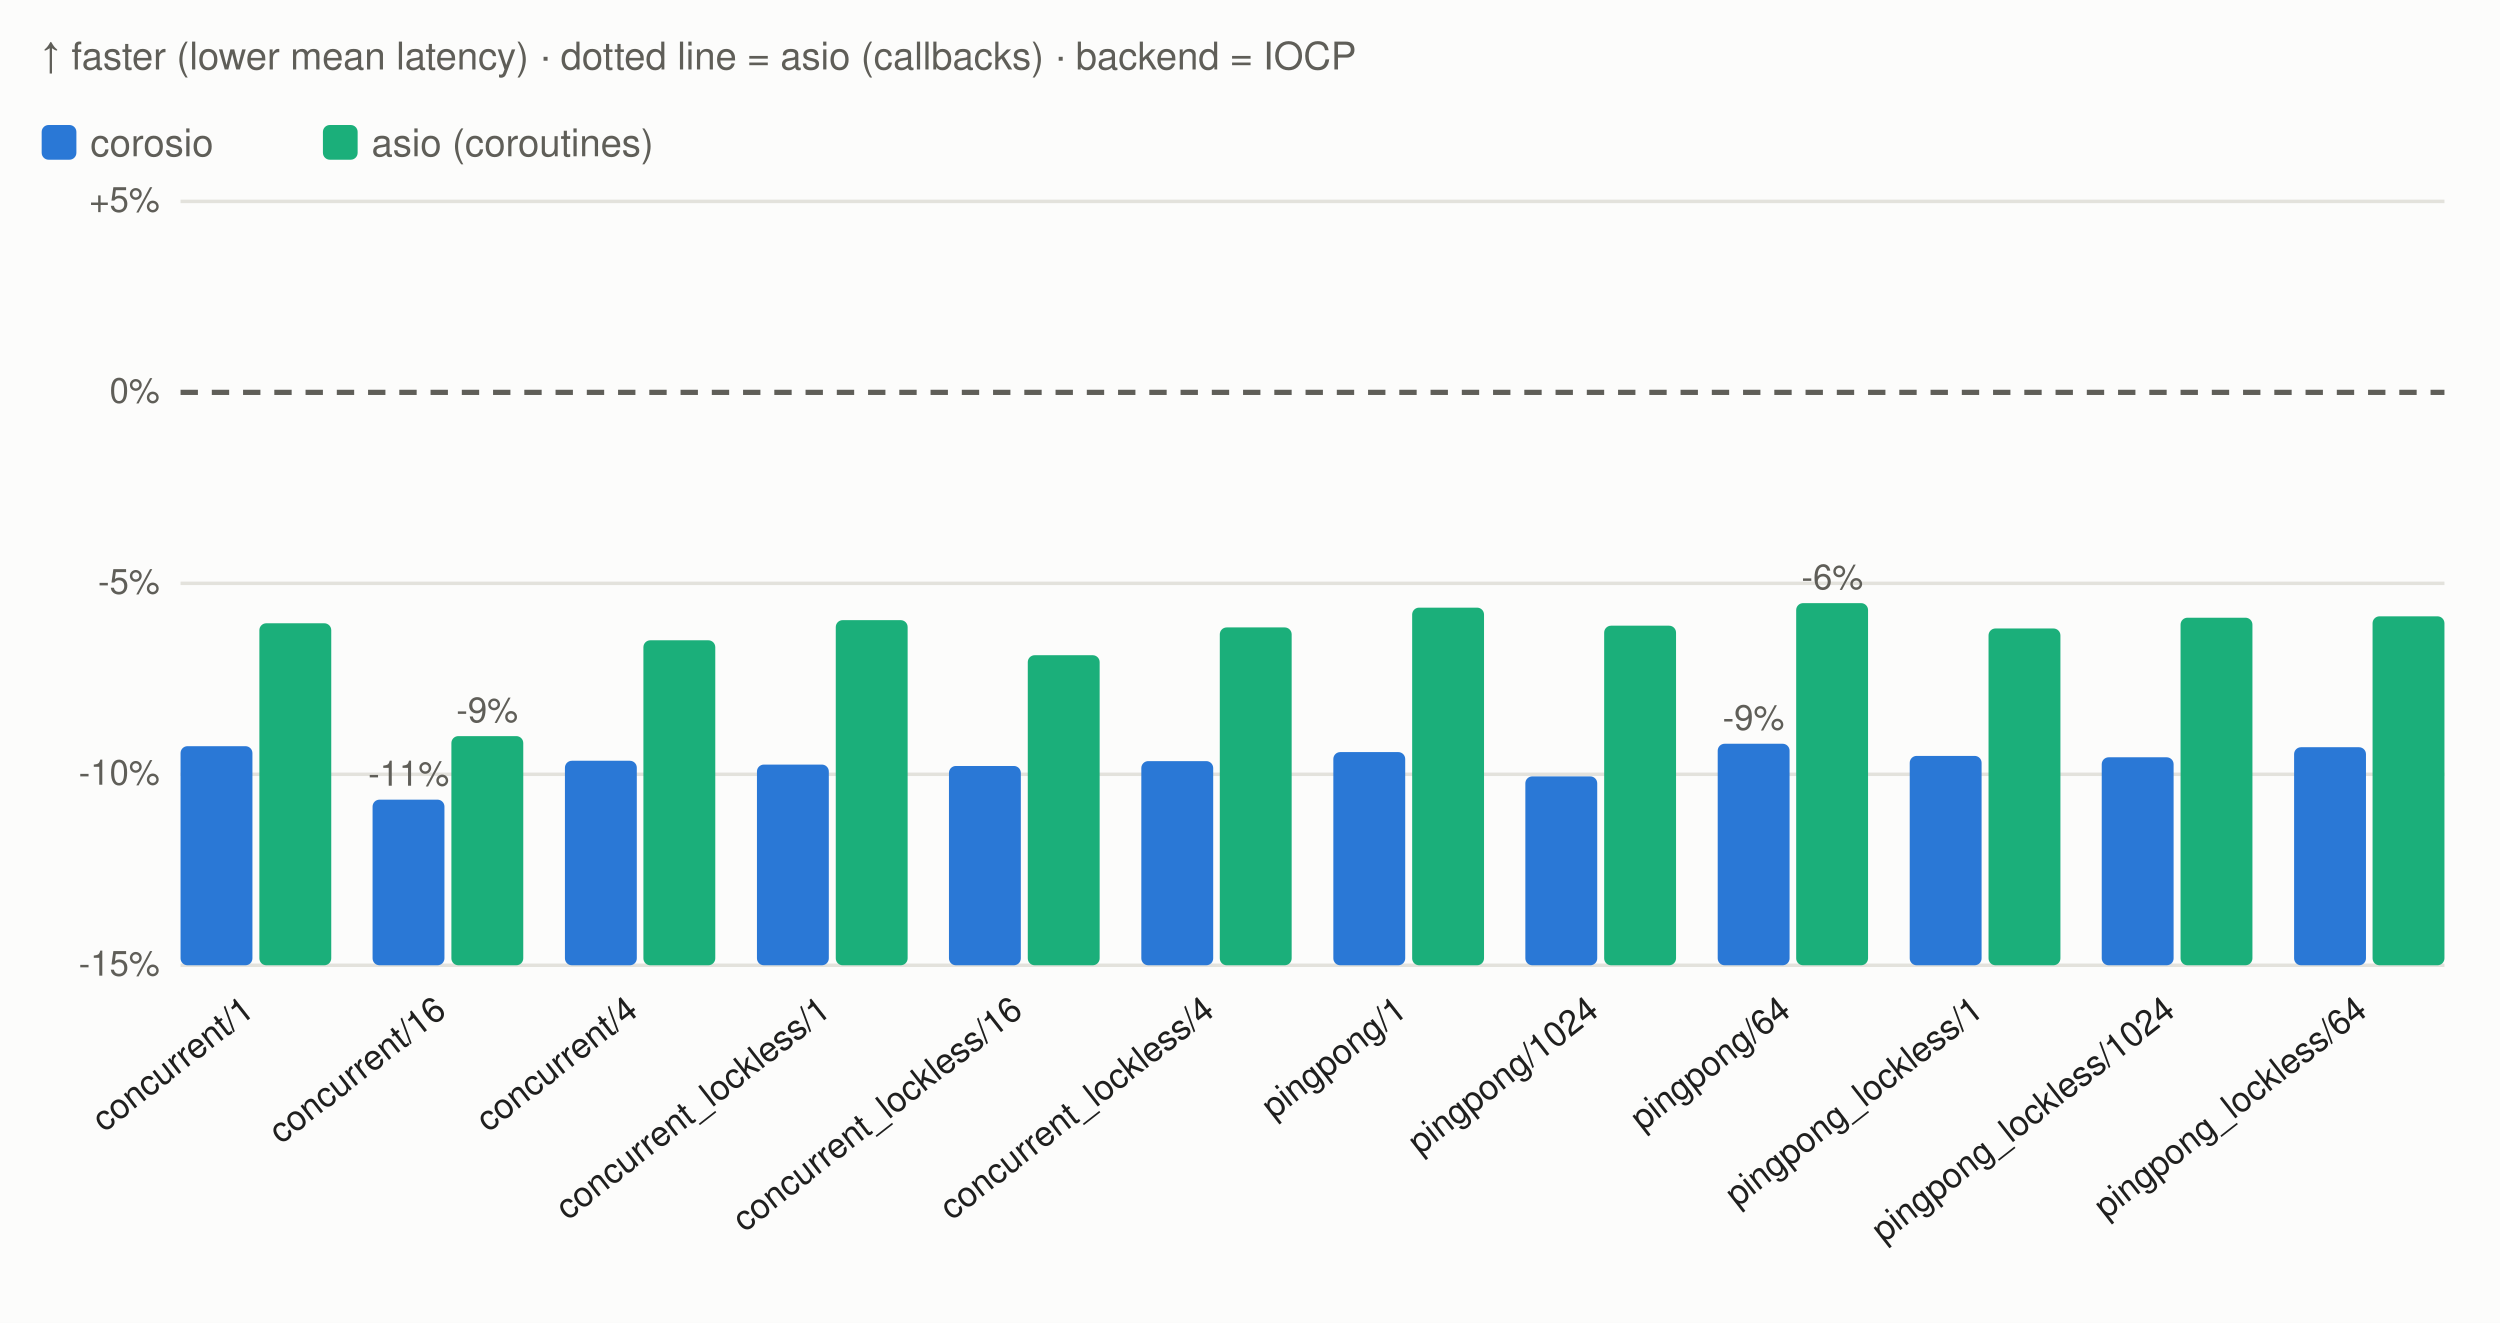
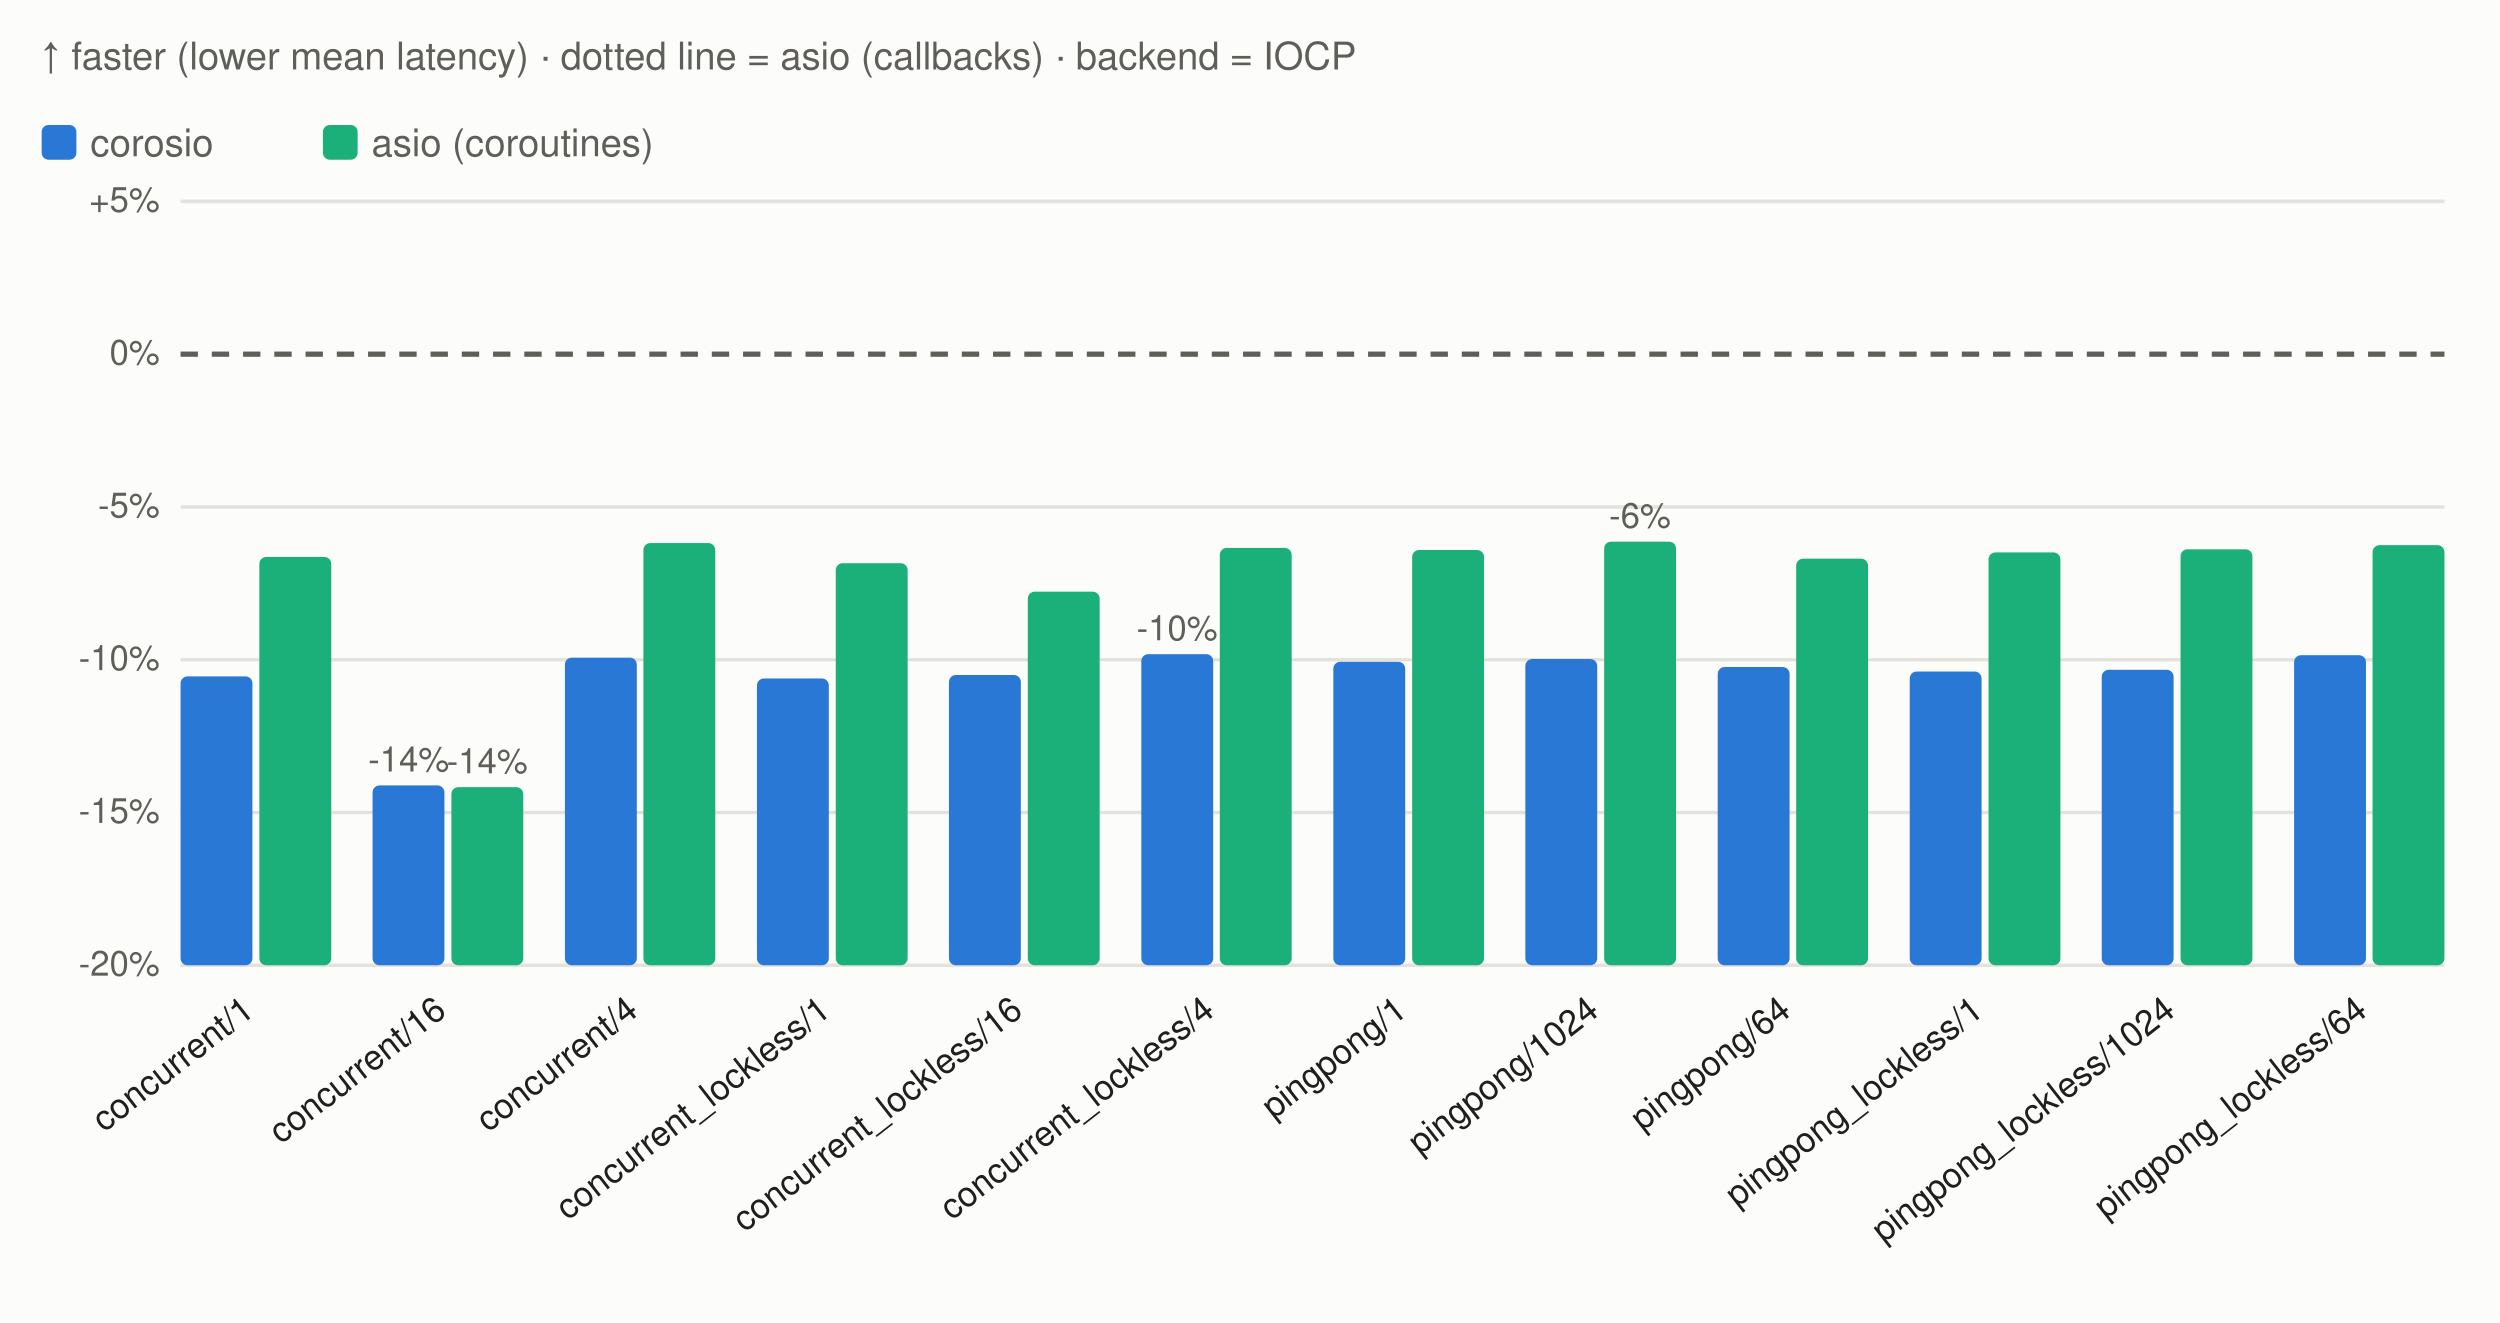
<svg xmlns="http://www.w3.org/2000/svg" class="bch-chart" width="720" height="381" viewBox="0 0 720 381">
  <style>.bch-chart{width:100%;height:auto;overflow:visible}.imageblock.bch-block{align-items:stretch}.imageblock.bch-block .content{width:100%}.bch-seg-label{fill:#ffffff;font-weight:700}html.dark .bch-exact&gt;summary.title,html.dark .bch-exact summary.title{color:var(--text-main-text-primary,#ffffff)}.boostlook .doc .openblock.bch-card{border:1px solid var(--border-border-secondary,#e3e2dc);border-radius:10px;padding:14px 14px 4px;margin-top:1.4rem;margin-bottom:1.4rem}.boostlook .doc .bch-card .imageblock.bch-block{margin-top:0;margin-bottom:0.25rem}.boostlook .doc .bch-card details.bch-exact{margin-top:0;margin-bottom:0.5rem;margin-left:0}.boostlook .doc .bch-card details.bch-exact&gt;summary{margin-left:2rem}.boostlook .doc .bch-card table.stretch,.boostlook #content .bch-card table.stretch{width:100%;margin-left:0;font-size:0.88em}.boostlook .doc .bch-card table.stretch td,.boostlook .doc .bch-card table.stretch th{padding:0.3rem 0.55rem}@media (prefers-color-scheme: dark) {.bch-surface{fill:#1a1a19}.bch-ink{fill:#ffffff}.bch-ink2{fill:#c3c2b7}.bch-grid{stroke:#3a3a38}.bch-zero{stroke:#c3c2b7}.bch-s-native{fill:#3987e5}.bch-s-uring{fill:#d95926}.bch-s-cb{fill:#199e70}.bch-div-pos{fill:#3987e5}.bch-div-neg{fill:#e66767}.bch-div-mid{fill:#383835}}html:not(.dark) .bch-surface{fill:transparent}html:not(.dark) .bch-ink{fill:#1f1f1e}html:not(.dark) .bch-ink2{fill:#5f5e58}html:not(.dark) .bch-grid{stroke:#e3e2dc}html:not(.dark) .bch-zero{stroke:#5f5e58}html:not(.dark) .bch-s-native{fill:#2a78d6}html:not(.dark) .bch-s-uring{fill:#eb6834}html:not(.dark) .bch-s-cb{fill:#1baf7a}html:not(.dark) .bch-div-pos{fill:#2a78d6}html:not(.dark) .bch-div-neg{fill:#e34948}html:not(.dark) .bch-div-mid{fill:#f0efec}html.dark .bch-surface{fill:transparent}html.dark .bch-ink{fill:#ffffff}html.dark .bch-ink2{fill:#c3c2b7}html.dark .bch-grid{stroke:#3a3a38}html.dark .bch-zero{stroke:#c3c2b7}html.dark .bch-s-native{fill:#3987e5}html.dark .bch-s-uring{fill:#d95926}html.dark .bch-s-cb{fill:#199e70}html.dark .bch-div-pos{fill:#3987e5}html.dark .bch-div-neg{fill:#e66767}html.dark .bch-div-mid{fill:#383835}</style>
  <rect width="720" height="381" class="bch-surface" fill="#fcfcfb" />
  <text x="12" y="20" font-family="-apple-system,Segoe UI,Helvetica,Arial,sans-serif" font-size="11" class="bch-ink2" fill="#5f5e58">↑ faster (lower mean latency) · dotted line = asio (callbacks) · backend = IOCP</text>
  <rect x="12" y="36" width="10" height="10" rx="2" class="bch-s-native" fill="#2a78d6" />
  <text x="26" y="45" font-family="-apple-system,Segoe UI,Helvetica,Arial,sans-serif" font-size="11" class="bch-ink2" fill="#5f5e58">corosio</text>
  <rect x="93" y="36" width="10" height="10" rx="2" class="bch-s-cb" fill="#1baf7a" />
  <text x="107" y="45" font-family="-apple-system,Segoe UI,Helvetica,Arial,sans-serif" font-size="11" class="bch-ink2" fill="#5f5e58">asio (coroutines)</text>
  <line x1="52" y1="278.0" x2="704" y2="278.0" class="bch-grid" stroke="#e3e2dc" stroke-width="1" />
-   <text x="46" y="281.0" font-family="-apple-system,Segoe UI,Helvetica,Arial,sans-serif" font-size="10" class="bch-ink2" fill="#5f5e58" text-anchor="end">-15%</text>
-   <line x1="52" y1="223.0" x2="704" y2="223.0" class="bch-grid" stroke="#e3e2dc" stroke-width="1" />
-   <text x="46" y="226.0" font-family="-apple-system,Segoe UI,Helvetica,Arial,sans-serif" font-size="10" class="bch-ink2" fill="#5f5e58" text-anchor="end">-10%</text>
-   <line x1="52" y1="168.0" x2="704" y2="168.0" class="bch-grid" stroke="#e3e2dc" stroke-width="1" />
-   <text x="46" y="171.0" font-family="-apple-system,Segoe UI,Helvetica,Arial,sans-serif" font-size="10" class="bch-ink2" fill="#5f5e58" text-anchor="end">-5%</text>
+   <text x="46" y="281.0" font-family="-apple-system,Segoe UI,Helvetica,Arial,sans-serif" font-size="10" class="bch-ink2" fill="#5f5e58" text-anchor="end">-20%</text>
+   <line x1="52" y1="234.0" x2="704" y2="234.0" class="bch-grid" stroke="#e3e2dc" stroke-width="1" />
+   <text x="46" y="237.0" font-family="-apple-system,Segoe UI,Helvetica,Arial,sans-serif" font-size="10" class="bch-ink2" fill="#5f5e58" text-anchor="end">-15%</text>
+   <line x1="52" y1="190.0" x2="704" y2="190.0" class="bch-grid" stroke="#e3e2dc" stroke-width="1" />
+   <text x="46" y="193.0" font-family="-apple-system,Segoe UI,Helvetica,Arial,sans-serif" font-size="10" class="bch-ink2" fill="#5f5e58" text-anchor="end">-10%</text>
+   <line x1="52" y1="146.0" x2="704" y2="146.0" class="bch-grid" stroke="#e3e2dc" stroke-width="1" />
+   <text x="46" y="149.0" font-family="-apple-system,Segoe UI,Helvetica,Arial,sans-serif" font-size="10" class="bch-ink2" fill="#5f5e58" text-anchor="end">-5%</text>
  <line x1="52" y1="58.0" x2="704" y2="58.0" class="bch-grid" stroke="#e3e2dc" stroke-width="1" />
  <text x="46" y="61.0" font-family="-apple-system,Segoe UI,Helvetica,Arial,sans-serif" font-size="10" class="bch-ink2" fill="#5f5e58" text-anchor="end">+5%</text>
-   <text x="46" y="116.0" font-family="-apple-system,Segoe UI,Helvetica,Arial,sans-serif" font-size="10" class="bch-ink2" fill="#5f5e58" text-anchor="end">0%</text>
-   <rect x="52.0" y="214.9" width="20.7" height="63.1" rx="2" class="bch-s-native" fill="#2a78d6" />
-   <rect x="74.7" y="179.5" width="20.7" height="98.5" rx="2" class="bch-s-cb" fill="#1baf7a" />
+   <text x="46" y="105.0" font-family="-apple-system,Segoe UI,Helvetica,Arial,sans-serif" font-size="10" class="bch-ink2" fill="#5f5e58" text-anchor="end">0%</text>
+   <rect x="52.0" y="194.8" width="20.7" height="83.2" rx="2" class="bch-s-native" fill="#2a78d6" />
+   <rect x="74.7" y="160.4" width="20.7" height="117.6" rx="2" class="bch-s-cb" fill="#1baf7a" />
  <text x="73.7" y="292.0" font-family="-apple-system,Segoe UI,Helvetica,Arial,sans-serif" font-size="10" class="bch-ink" fill="#1f1f1e" text-anchor="end" transform="rotate(-38 73.7 292.0)">concurrent/1</text>
-   <rect x="107.3" y="230.3" width="20.7" height="47.7" rx="2" class="bch-s-native" fill="#2a78d6" />
-   <text x="117.7" y="226.3" font-family="-apple-system,Segoe UI,Helvetica,Arial,sans-serif" font-size="10" class="bch-ink2" fill="#5f5e58" text-anchor="middle">-11%</text>
-   <rect x="130.0" y="212.0" width="20.7" height="66.0" rx="2" class="bch-s-cb" fill="#1baf7a" />
-   <text x="140.3" y="208.0" font-family="-apple-system,Segoe UI,Helvetica,Arial,sans-serif" font-size="10" class="bch-ink2" fill="#5f5e58" text-anchor="middle">-9%</text>
+   <rect x="107.3" y="226.2" width="20.7" height="51.8" rx="2" class="bch-s-native" fill="#2a78d6" />
+   <text x="117.7" y="222.2" font-family="-apple-system,Segoe UI,Helvetica,Arial,sans-serif" font-size="10" class="bch-ink2" fill="#5f5e58" text-anchor="middle">-14%</text>
+   <rect x="130.0" y="226.7" width="20.7" height="51.3" rx="2" class="bch-s-cb" fill="#1baf7a" />
+   <text x="140.3" y="222.7" font-family="-apple-system,Segoe UI,Helvetica,Arial,sans-serif" font-size="10" class="bch-ink2" fill="#5f5e58" text-anchor="middle">-14%</text>
  <text x="129.0" y="292.0" font-family="-apple-system,Segoe UI,Helvetica,Arial,sans-serif" font-size="10" class="bch-ink" fill="#1f1f1e" text-anchor="end" transform="rotate(-38 129.0 292.0)">concurrent/16</text>
-   <rect x="162.7" y="219.1" width="20.7" height="58.9" rx="2" class="bch-s-native" fill="#2a78d6" />
-   <rect x="185.3" y="184.4" width="20.7" height="93.6" rx="2" class="bch-s-cb" fill="#1baf7a" />
+   <rect x="162.7" y="189.4" width="20.7" height="88.6" rx="2" class="bch-s-native" fill="#2a78d6" />
+   <rect x="185.3" y="156.4" width="20.7" height="121.6" rx="2" class="bch-s-cb" fill="#1baf7a" />
  <text x="184.3" y="292.0" font-family="-apple-system,Segoe UI,Helvetica,Arial,sans-serif" font-size="10" class="bch-ink" fill="#1f1f1e" text-anchor="end" transform="rotate(-38 184.3 292.0)">concurrent/4</text>
-   <rect x="218.0" y="220.2" width="20.7" height="57.8" rx="2" class="bch-s-native" fill="#2a78d6" />
-   <rect x="240.7" y="178.6" width="20.7" height="99.4" rx="2" class="bch-s-cb" fill="#1baf7a" />
+   <rect x="218.0" y="195.4" width="20.7" height="82.6" rx="2" class="bch-s-native" fill="#2a78d6" />
+   <rect x="240.7" y="162.2" width="20.7" height="115.8" rx="2" class="bch-s-cb" fill="#1baf7a" />
  <text x="239.7" y="292.0" font-family="-apple-system,Segoe UI,Helvetica,Arial,sans-serif" font-size="10" class="bch-ink" fill="#1f1f1e" text-anchor="end" transform="rotate(-38 239.7 292.0)">concurrent_lockless/1</text>
-   <rect x="273.3" y="220.6" width="20.7" height="57.4" rx="2" class="bch-s-native" fill="#2a78d6" />
-   <rect x="296.0" y="188.7" width="20.7" height="89.3" rx="2" class="bch-s-cb" fill="#1baf7a" />
+   <rect x="273.3" y="194.4" width="20.7" height="83.6" rx="2" class="bch-s-native" fill="#2a78d6" />
+   <rect x="296.0" y="170.4" width="20.7" height="107.6" rx="2" class="bch-s-cb" fill="#1baf7a" />
  <text x="295.0" y="292.0" font-family="-apple-system,Segoe UI,Helvetica,Arial,sans-serif" font-size="10" class="bch-ink" fill="#1f1f1e" text-anchor="end" transform="rotate(-38 295.0 292.0)">concurrent_lockless/16</text>
-   <rect x="328.7" y="219.2" width="20.7" height="58.8" rx="2" class="bch-s-native" fill="#2a78d6" />
-   <rect x="351.3" y="180.7" width="20.7" height="97.3" rx="2" class="bch-s-cb" fill="#1baf7a" />
+   <rect x="328.7" y="188.4" width="20.7" height="89.6" rx="2" class="bch-s-native" fill="#2a78d6" />
+   <text x="339.0" y="184.4" font-family="-apple-system,Segoe UI,Helvetica,Arial,sans-serif" font-size="10" class="bch-ink2" fill="#5f5e58" text-anchor="middle">-10%</text>
+   <rect x="351.3" y="157.8" width="20.7" height="120.2" rx="2" class="bch-s-cb" fill="#1baf7a" />
  <text x="350.3" y="292.0" font-family="-apple-system,Segoe UI,Helvetica,Arial,sans-serif" font-size="10" class="bch-ink" fill="#1f1f1e" text-anchor="end" transform="rotate(-38 350.3 292.0)">concurrent_lockless/4</text>
-   <rect x="384.0" y="216.6" width="20.7" height="61.4" rx="2" class="bch-s-native" fill="#2a78d6" />
-   <rect x="406.7" y="175.0" width="20.7" height="103.0" rx="2" class="bch-s-cb" fill="#1baf7a" />
+   <rect x="384.0" y="190.6" width="20.7" height="87.4" rx="2" class="bch-s-native" fill="#2a78d6" />
+   <rect x="406.7" y="158.4" width="20.7" height="119.6" rx="2" class="bch-s-cb" fill="#1baf7a" />
  <text x="405.7" y="292.0" font-family="-apple-system,Segoe UI,Helvetica,Arial,sans-serif" font-size="10" class="bch-ink" fill="#1f1f1e" text-anchor="end" transform="rotate(-38 405.7 292.0)">pingpong/1</text>
-   <rect x="439.3" y="223.6" width="20.7" height="54.4" rx="2" class="bch-s-native" fill="#2a78d6" />
-   <rect x="462.0" y="180.2" width="20.7" height="97.8" rx="2" class="bch-s-cb" fill="#1baf7a" />
+   <rect x="439.3" y="189.8" width="20.7" height="88.2" rx="2" class="bch-s-native" fill="#2a78d6" />
+   <rect x="462.0" y="156.0" width="20.7" height="122.0" rx="2" class="bch-s-cb" fill="#1baf7a" />
+   <text x="472.3" y="152.0" font-family="-apple-system,Segoe UI,Helvetica,Arial,sans-serif" font-size="10" class="bch-ink2" fill="#5f5e58" text-anchor="middle">-6%</text>
  <text x="461.0" y="292.0" font-family="-apple-system,Segoe UI,Helvetica,Arial,sans-serif" font-size="10" class="bch-ink" fill="#1f1f1e" text-anchor="end" transform="rotate(-38 461.0 292.0)">pingpong/1024</text>
-   <rect x="494.7" y="214.2" width="20.7" height="63.8" rx="2" class="bch-s-native" fill="#2a78d6" />
-   <text x="505.0" y="210.2" font-family="-apple-system,Segoe UI,Helvetica,Arial,sans-serif" font-size="10" class="bch-ink2" fill="#5f5e58" text-anchor="middle">-9%</text>
-   <rect x="517.3" y="173.7" width="20.7" height="104.3" rx="2" class="bch-s-cb" fill="#1baf7a" />
-   <text x="527.7" y="169.7" font-family="-apple-system,Segoe UI,Helvetica,Arial,sans-serif" font-size="10" class="bch-ink2" fill="#5f5e58" text-anchor="middle">-6%</text>
+   <rect x="494.7" y="192.1" width="20.7" height="85.9" rx="2" class="bch-s-native" fill="#2a78d6" />
+   <rect x="517.3" y="160.9" width="20.7" height="117.1" rx="2" class="bch-s-cb" fill="#1baf7a" />
  <text x="516.3" y="292.0" font-family="-apple-system,Segoe UI,Helvetica,Arial,sans-serif" font-size="10" class="bch-ink" fill="#1f1f1e" text-anchor="end" transform="rotate(-38 516.3 292.0)">pingpong/64</text>
-   <rect x="550.0" y="217.7" width="20.7" height="60.3" rx="2" class="bch-s-native" fill="#2a78d6" />
-   <rect x="572.7" y="181.0" width="20.7" height="97.0" rx="2" class="bch-s-cb" fill="#1baf7a" />
+   <rect x="550.0" y="193.4" width="20.7" height="84.6" rx="2" class="bch-s-native" fill="#2a78d6" />
+   <rect x="572.7" y="159.1" width="20.7" height="118.9" rx="2" class="bch-s-cb" fill="#1baf7a" />
  <text x="571.7" y="292.0" font-family="-apple-system,Segoe UI,Helvetica,Arial,sans-serif" font-size="10" class="bch-ink" fill="#1f1f1e" text-anchor="end" transform="rotate(-38 571.7 292.0)">pingpong_lockless/1</text>
-   <rect x="605.3" y="218.1" width="20.7" height="59.9" rx="2" class="bch-s-native" fill="#2a78d6" />
-   <rect x="628.0" y="177.9" width="20.7" height="100.1" rx="2" class="bch-s-cb" fill="#1baf7a" />
+   <rect x="605.3" y="192.9" width="20.7" height="85.1" rx="2" class="bch-s-native" fill="#2a78d6" />
+   <rect x="628.0" y="158.2" width="20.7" height="119.8" rx="2" class="bch-s-cb" fill="#1baf7a" />
  <text x="627.0" y="292.0" font-family="-apple-system,Segoe UI,Helvetica,Arial,sans-serif" font-size="10" class="bch-ink" fill="#1f1f1e" text-anchor="end" transform="rotate(-38 627.0 292.0)">pingpong_lockless/1024</text>
-   <rect x="660.7" y="215.2" width="20.7" height="62.8" rx="2" class="bch-s-native" fill="#2a78d6" />
-   <rect x="683.3" y="177.5" width="20.7" height="100.5" rx="2" class="bch-s-cb" fill="#1baf7a" />
+   <rect x="660.7" y="188.7" width="20.7" height="89.3" rx="2" class="bch-s-native" fill="#2a78d6" />
+   <rect x="683.3" y="157.0" width="20.7" height="121.0" rx="2" class="bch-s-cb" fill="#1baf7a" />
  <text x="682.3" y="292.0" font-family="-apple-system,Segoe UI,Helvetica,Arial,sans-serif" font-size="10" class="bch-ink" fill="#1f1f1e" text-anchor="end" transform="rotate(-38 682.3 292.0)">pingpong_lockless/64</text>
-   <line x1="52" y1="113.0" x2="704" y2="113.0" class="bch-zero" stroke="#5f5e58" stroke-width="1.5" stroke-dasharray="5 4" />
+   <line x1="52" y1="102.0" x2="704" y2="102.0" class="bch-zero" stroke="#5f5e58" stroke-width="1.5" stroke-dasharray="5 4" />
</svg>
